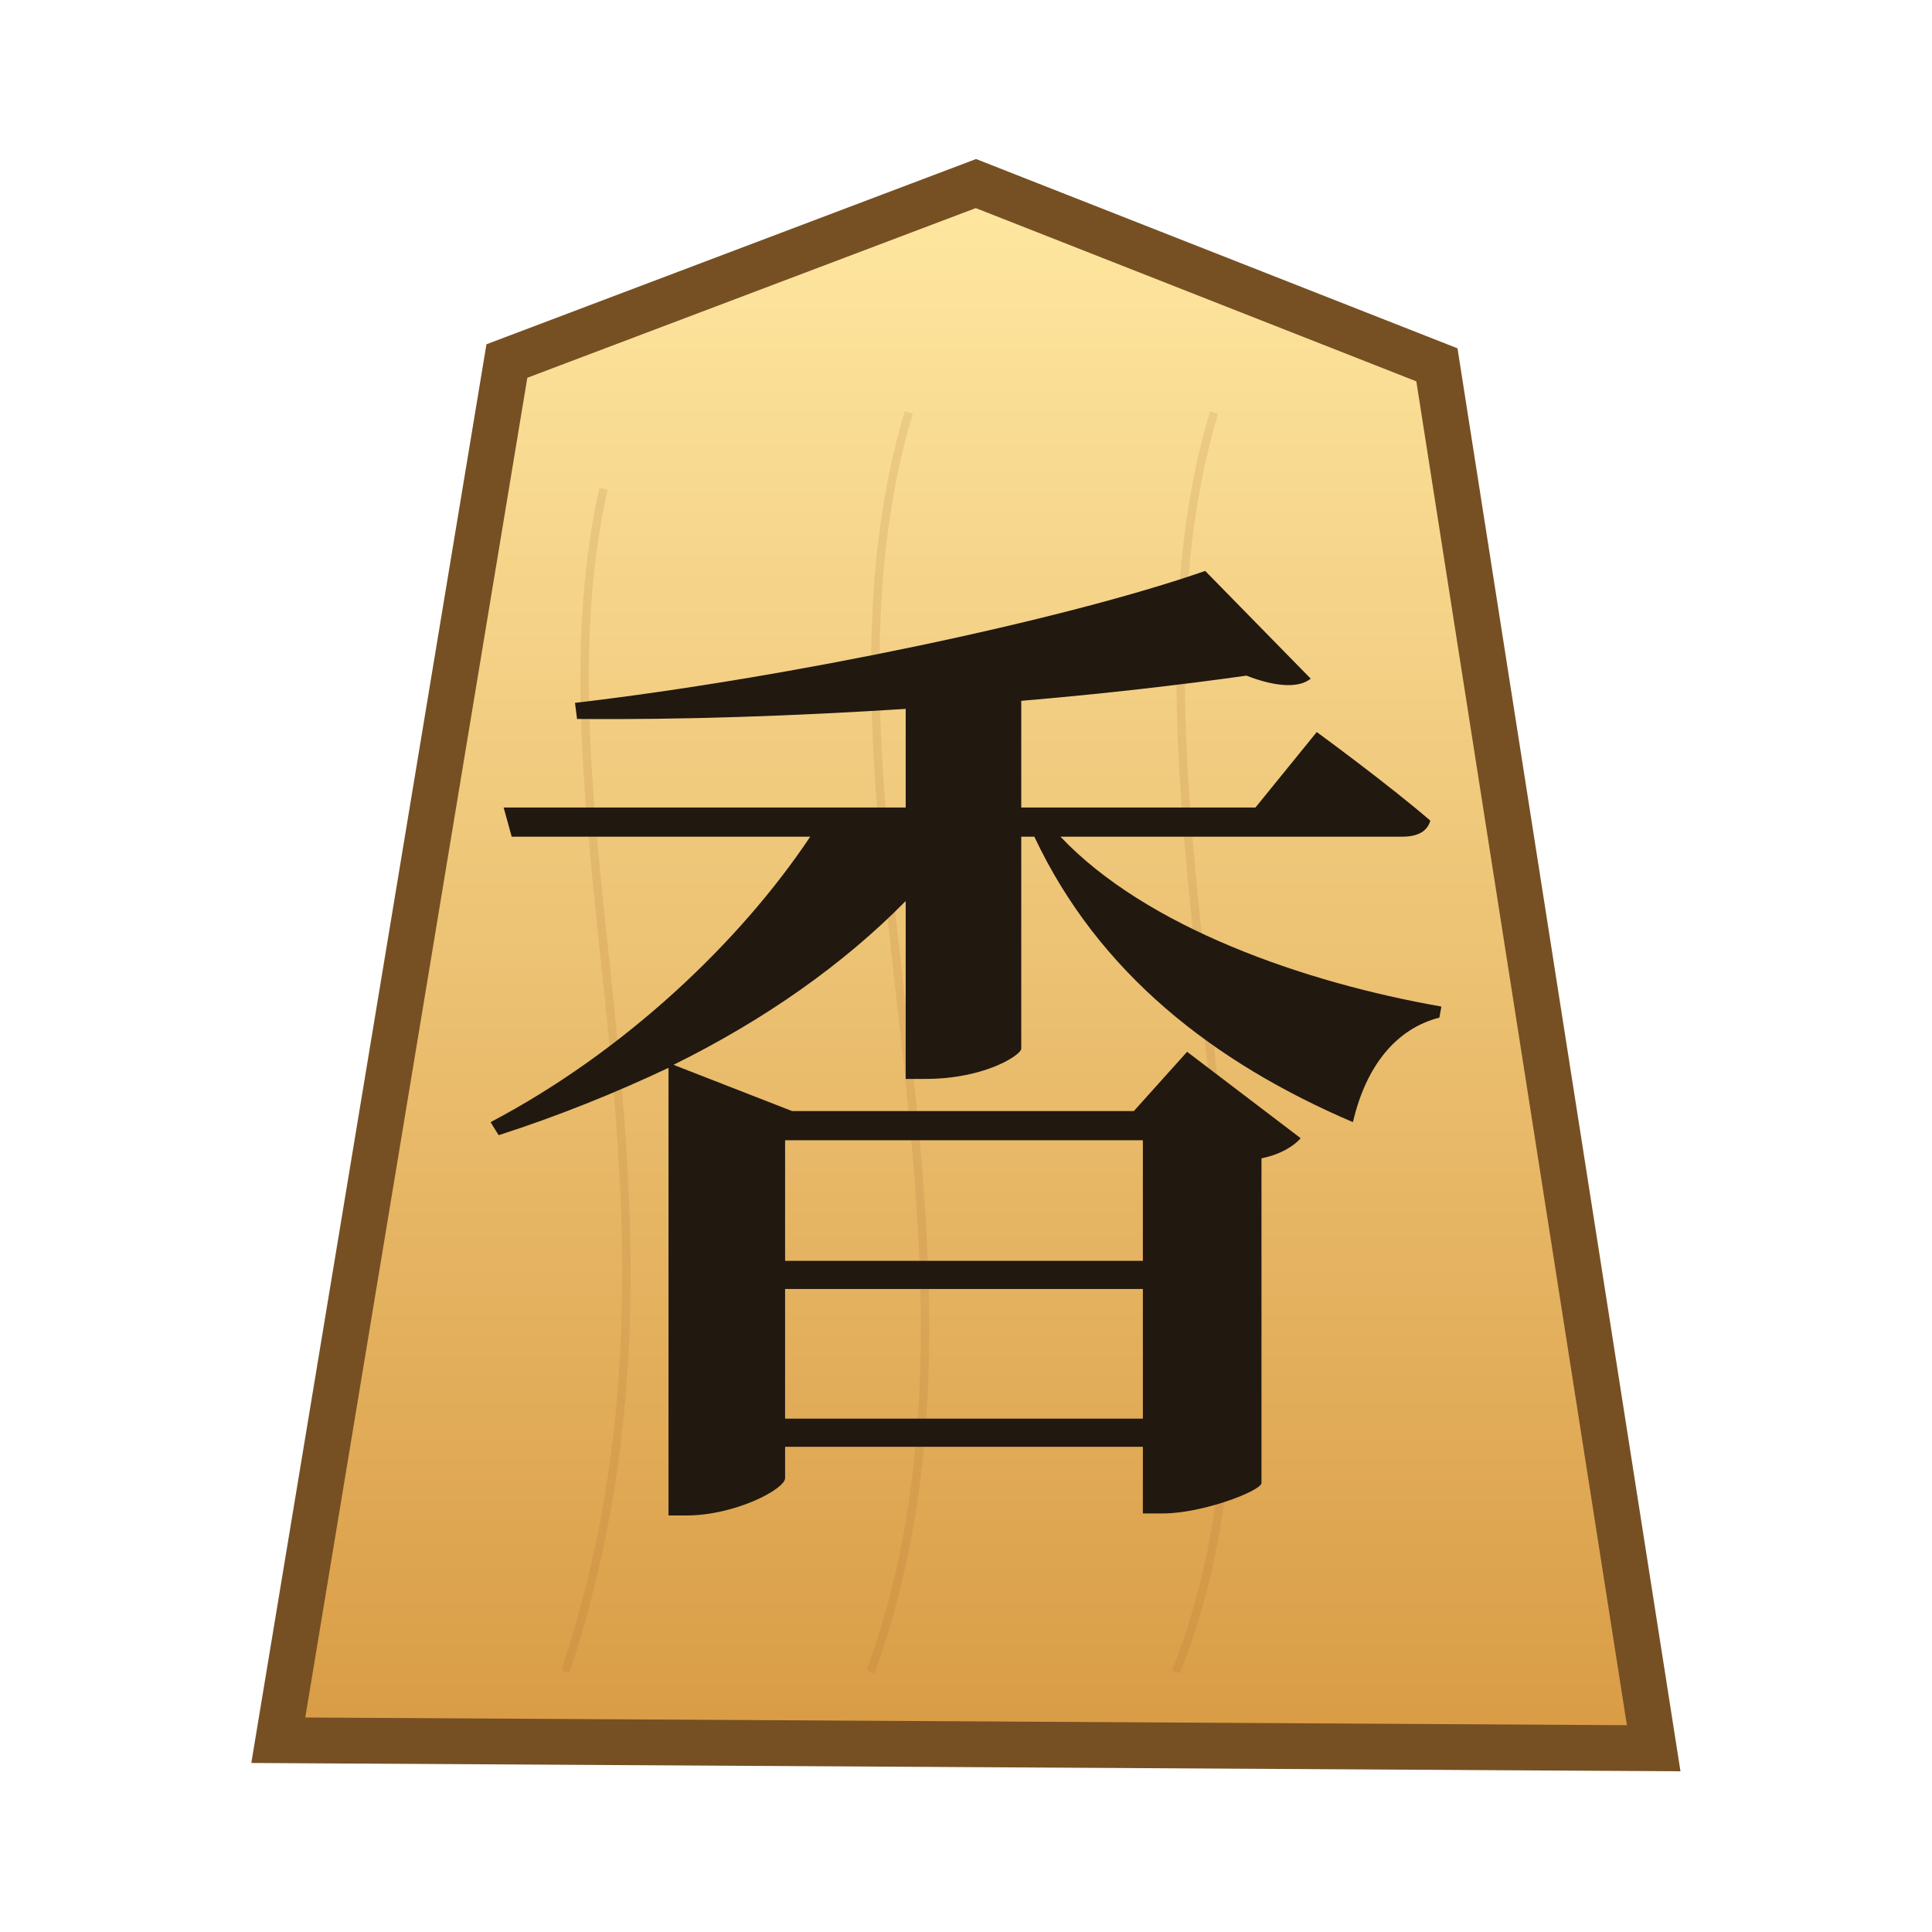
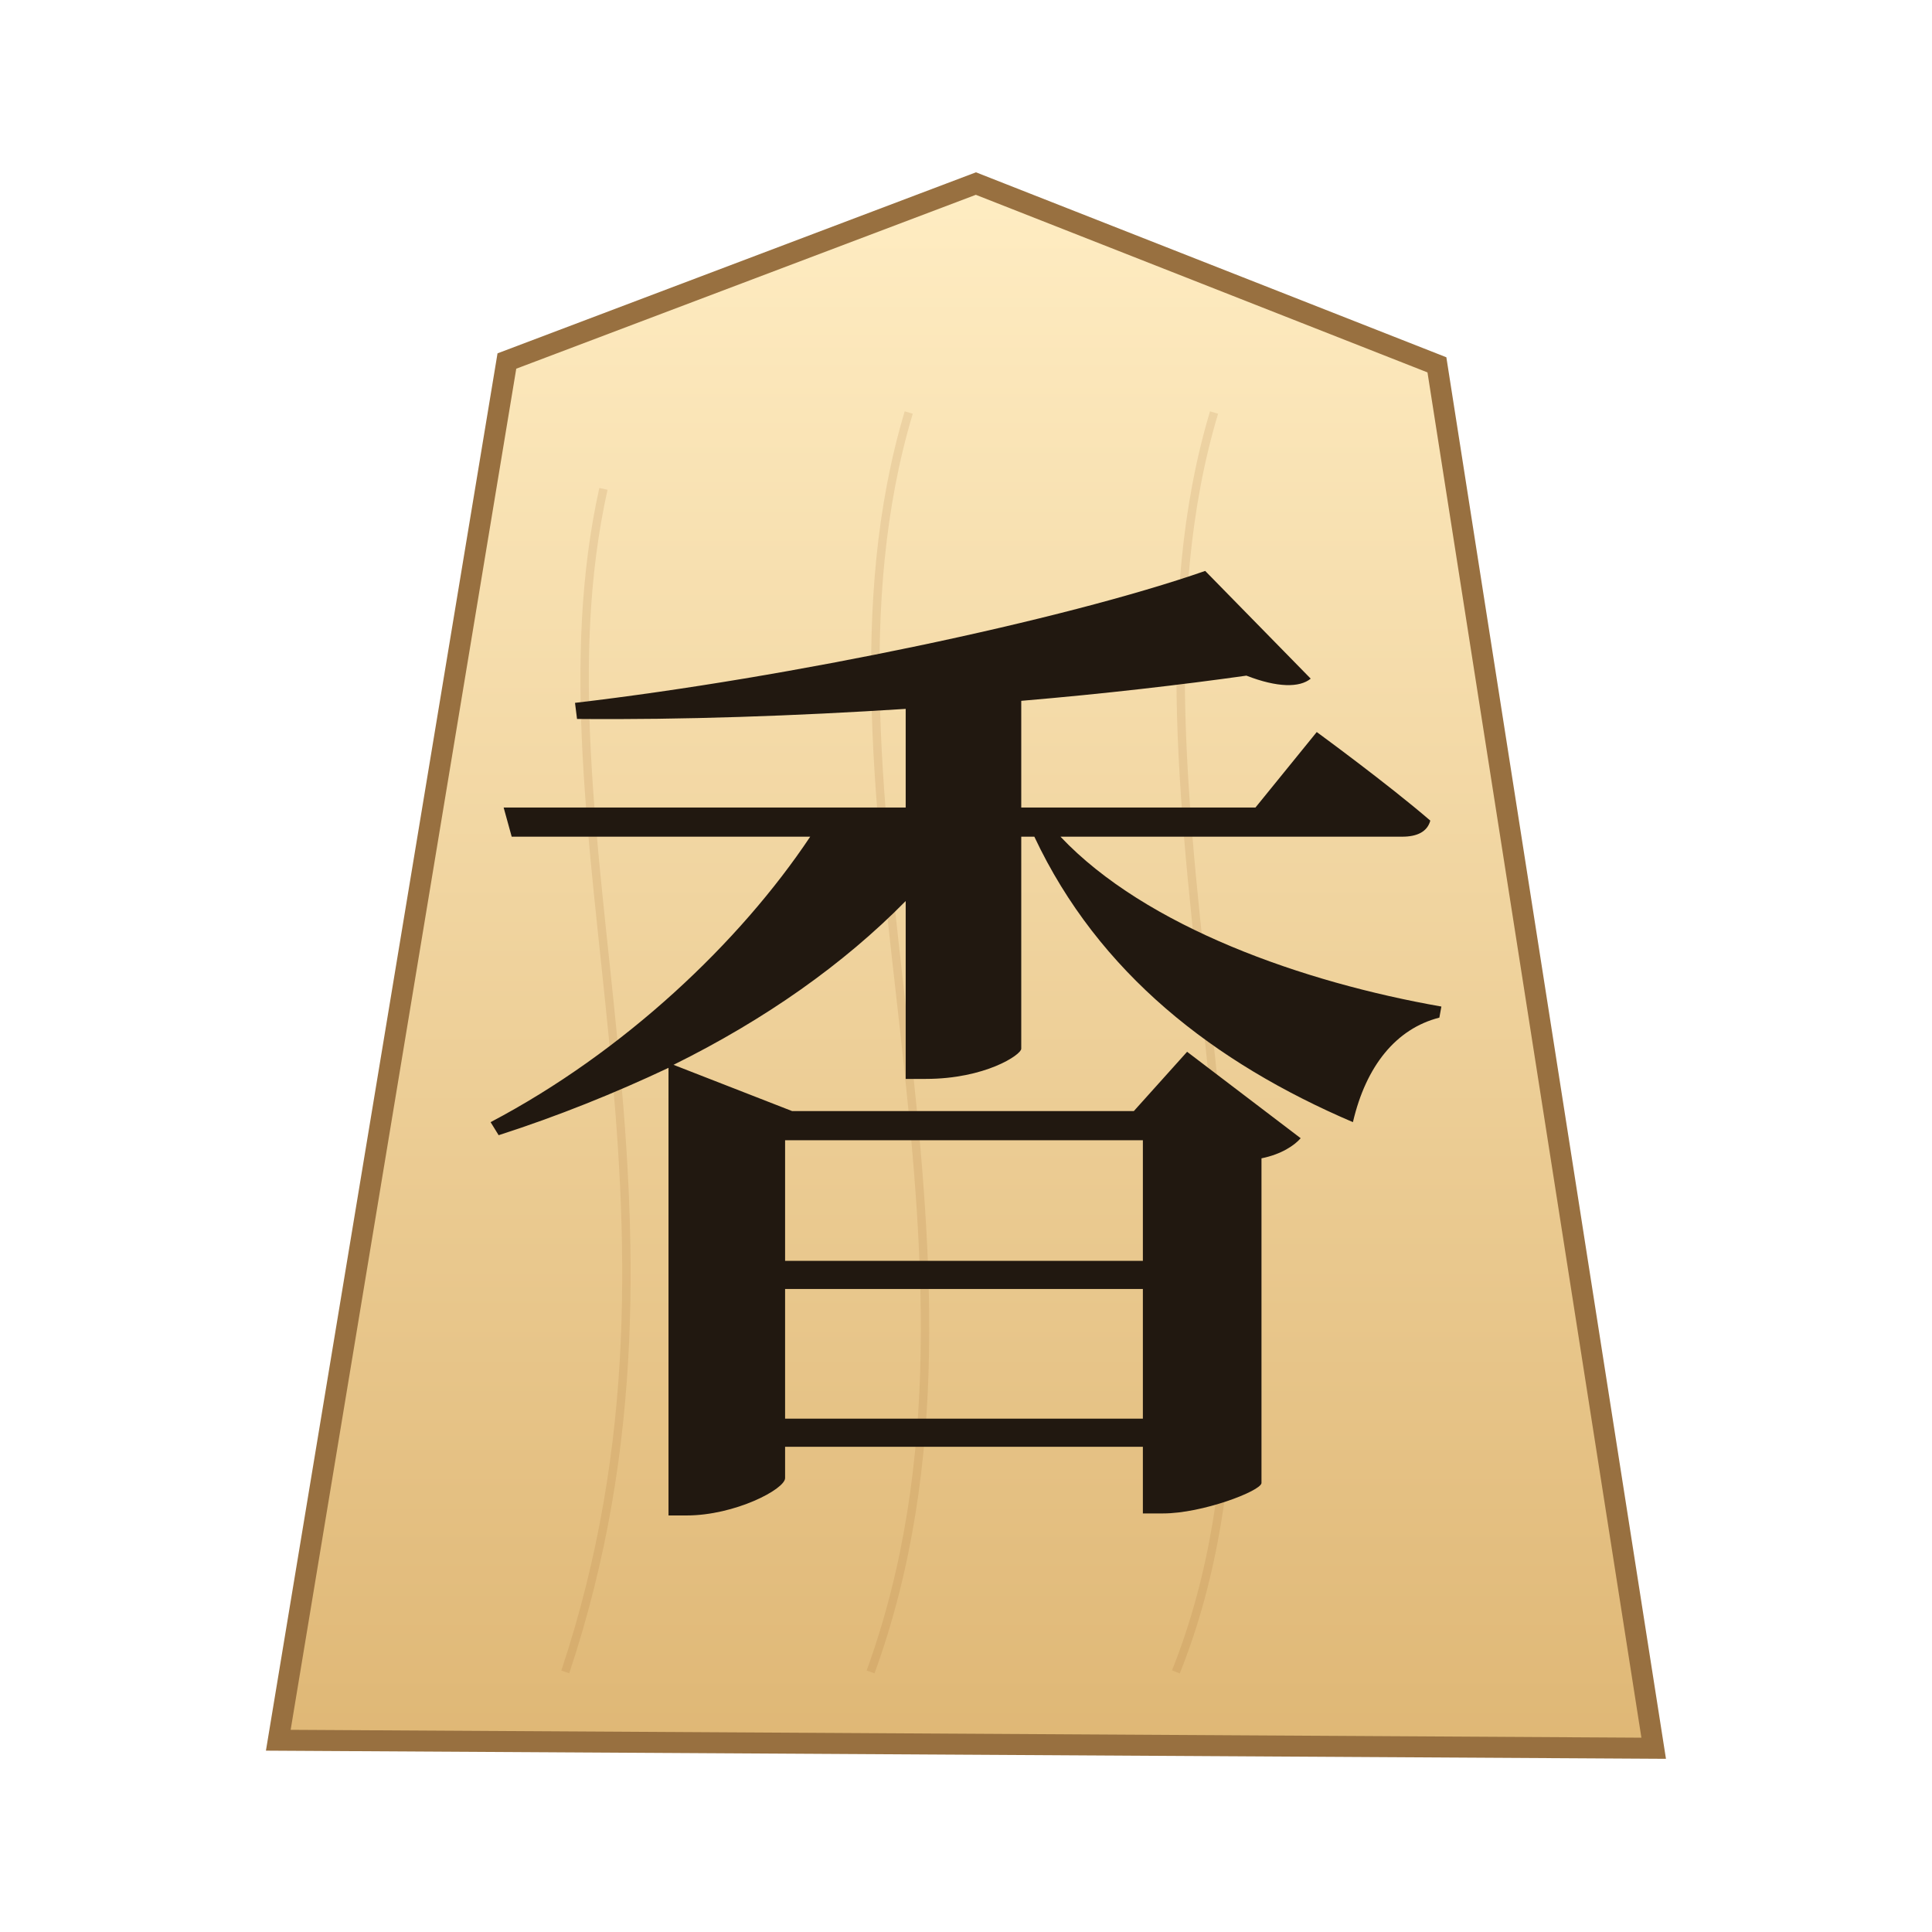
<svg xmlns="http://www.w3.org/2000/svg" width="45" height="45" viewBox="0 0 45 45">
  <defs>
    <linearGradient id="surface" x1="0%" y1="0%" x2="0%" y2="100%">
-       <stop offset="0%" stop-color="#ffe8a2" />
-       <stop offset="100%" stop-color="#d99b44" />
+       <stop offset="0%" stop-color="#ffedc3" />
+       <stop offset="100%" stop-color="#dfb775" />
    </linearGradient>
  </defs>
  <g transform="matrix(0.88889,0,0,0.88889,2.499699,2.497809)">
-     <polygon points="4.48,42.79 40.52,43 34.84,6.75 22.76,2 10.47,6.65 " fill="url(#surface)" stroke="#765023" stroke-width="1.2" />
+     <polygon points="4.48,42.79 40.52,43 34.84,6.75 22.76,2 10.47,6.65 " fill="url(#surface)" stroke="#987040" stroke-width="0.55" />
    <path d="M13 10C11 19 16 29 12 41M21 8C18 18 24 30 20 41M29 8C26 18 32 31 28 41" fill="none" stroke="#996126" stroke-opacity="0.14" stroke-width="0.22" />
    <path fill="#211810" fill-rule="nonzero" d="M31.533 14.973L28.768 12.150C25.055 13.443 17.891 14.947 12.255 15.607L12.308 16.029C15.073 16.055 18.049 15.949 20.920 15.765L20.920 18.350L10.385 18.350L10.596 19.114L18.418 19.114C16.574 21.879 13.546 24.750 10.043 26.594L10.254 26.936C11.808 26.436 13.309 25.830 14.705 25.171L14.705 36.900L15.179 36.900C16.443 36.900 17.760 36.212 17.760 35.921L17.760 35.100L27.135 35.100L27.135 36.847L27.662 36.847C28.689 36.847 30.216 36.265 30.243 36.053L30.243 27.542C30.769 27.436 31.112 27.199 31.270 27.015L28.294 24.750L26.898 26.304L17.944 26.304L14.836 25.092C17.233 23.907 19.287 22.459 20.920 20.800L20.920 25.461L21.447 25.461C23.000 25.461 23.948 24.829 23.948 24.671L23.948 19.114L24.291 19.114C25.976 22.696 29.005 25.040 32.639 26.594C32.982 25.119 33.772 24.144 34.904 23.855L34.957 23.565C31.349 22.933 27.214 21.484 24.976 19.114L33.930 19.114C34.325 19.114 34.588 18.983 34.667 18.693C33.535 17.718 31.691 16.372 31.691 16.372L30.085 18.350L23.948 18.350L23.948 15.554C26.134 15.369 28.162 15.132 29.848 14.894C30.664 15.211 31.244 15.211 31.533 14.973M27.135 27.068L27.135 30.228L17.760 30.228L17.760 27.068L27.135 27.068M17.760 34.363L17.760 30.965L27.135 30.965L27.135 34.363L17.760 34.363" />
  </g>
</svg>
